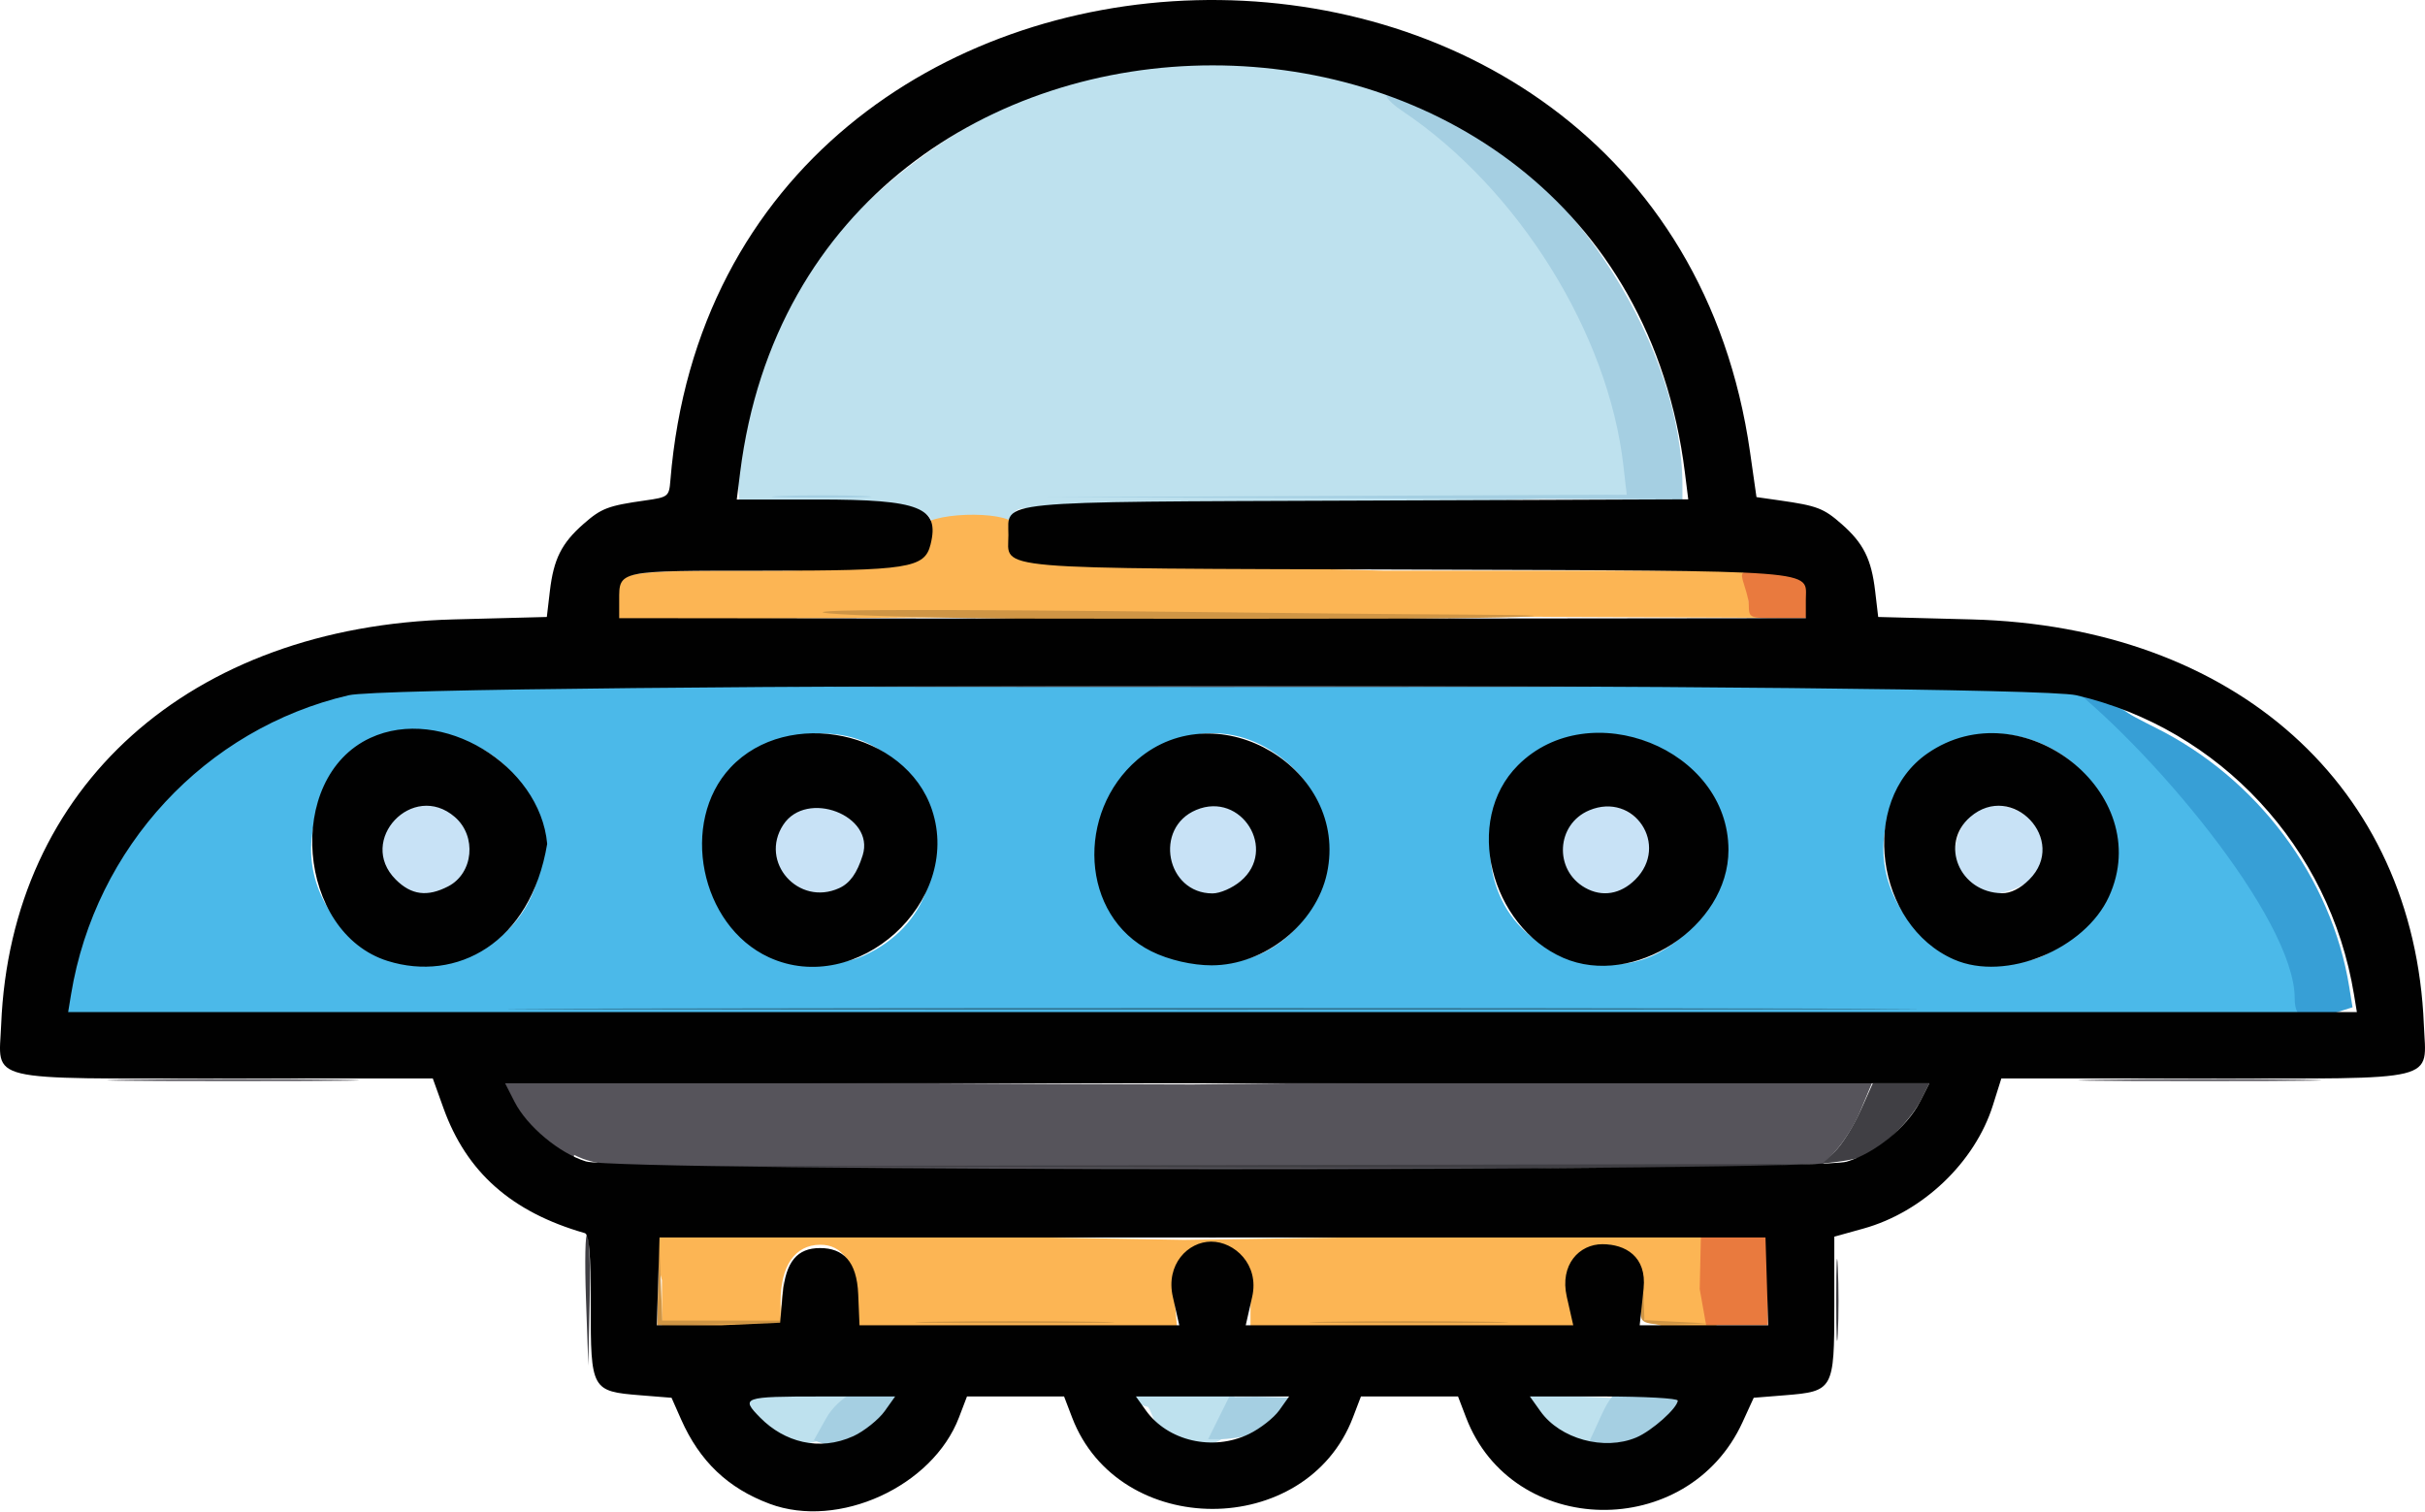
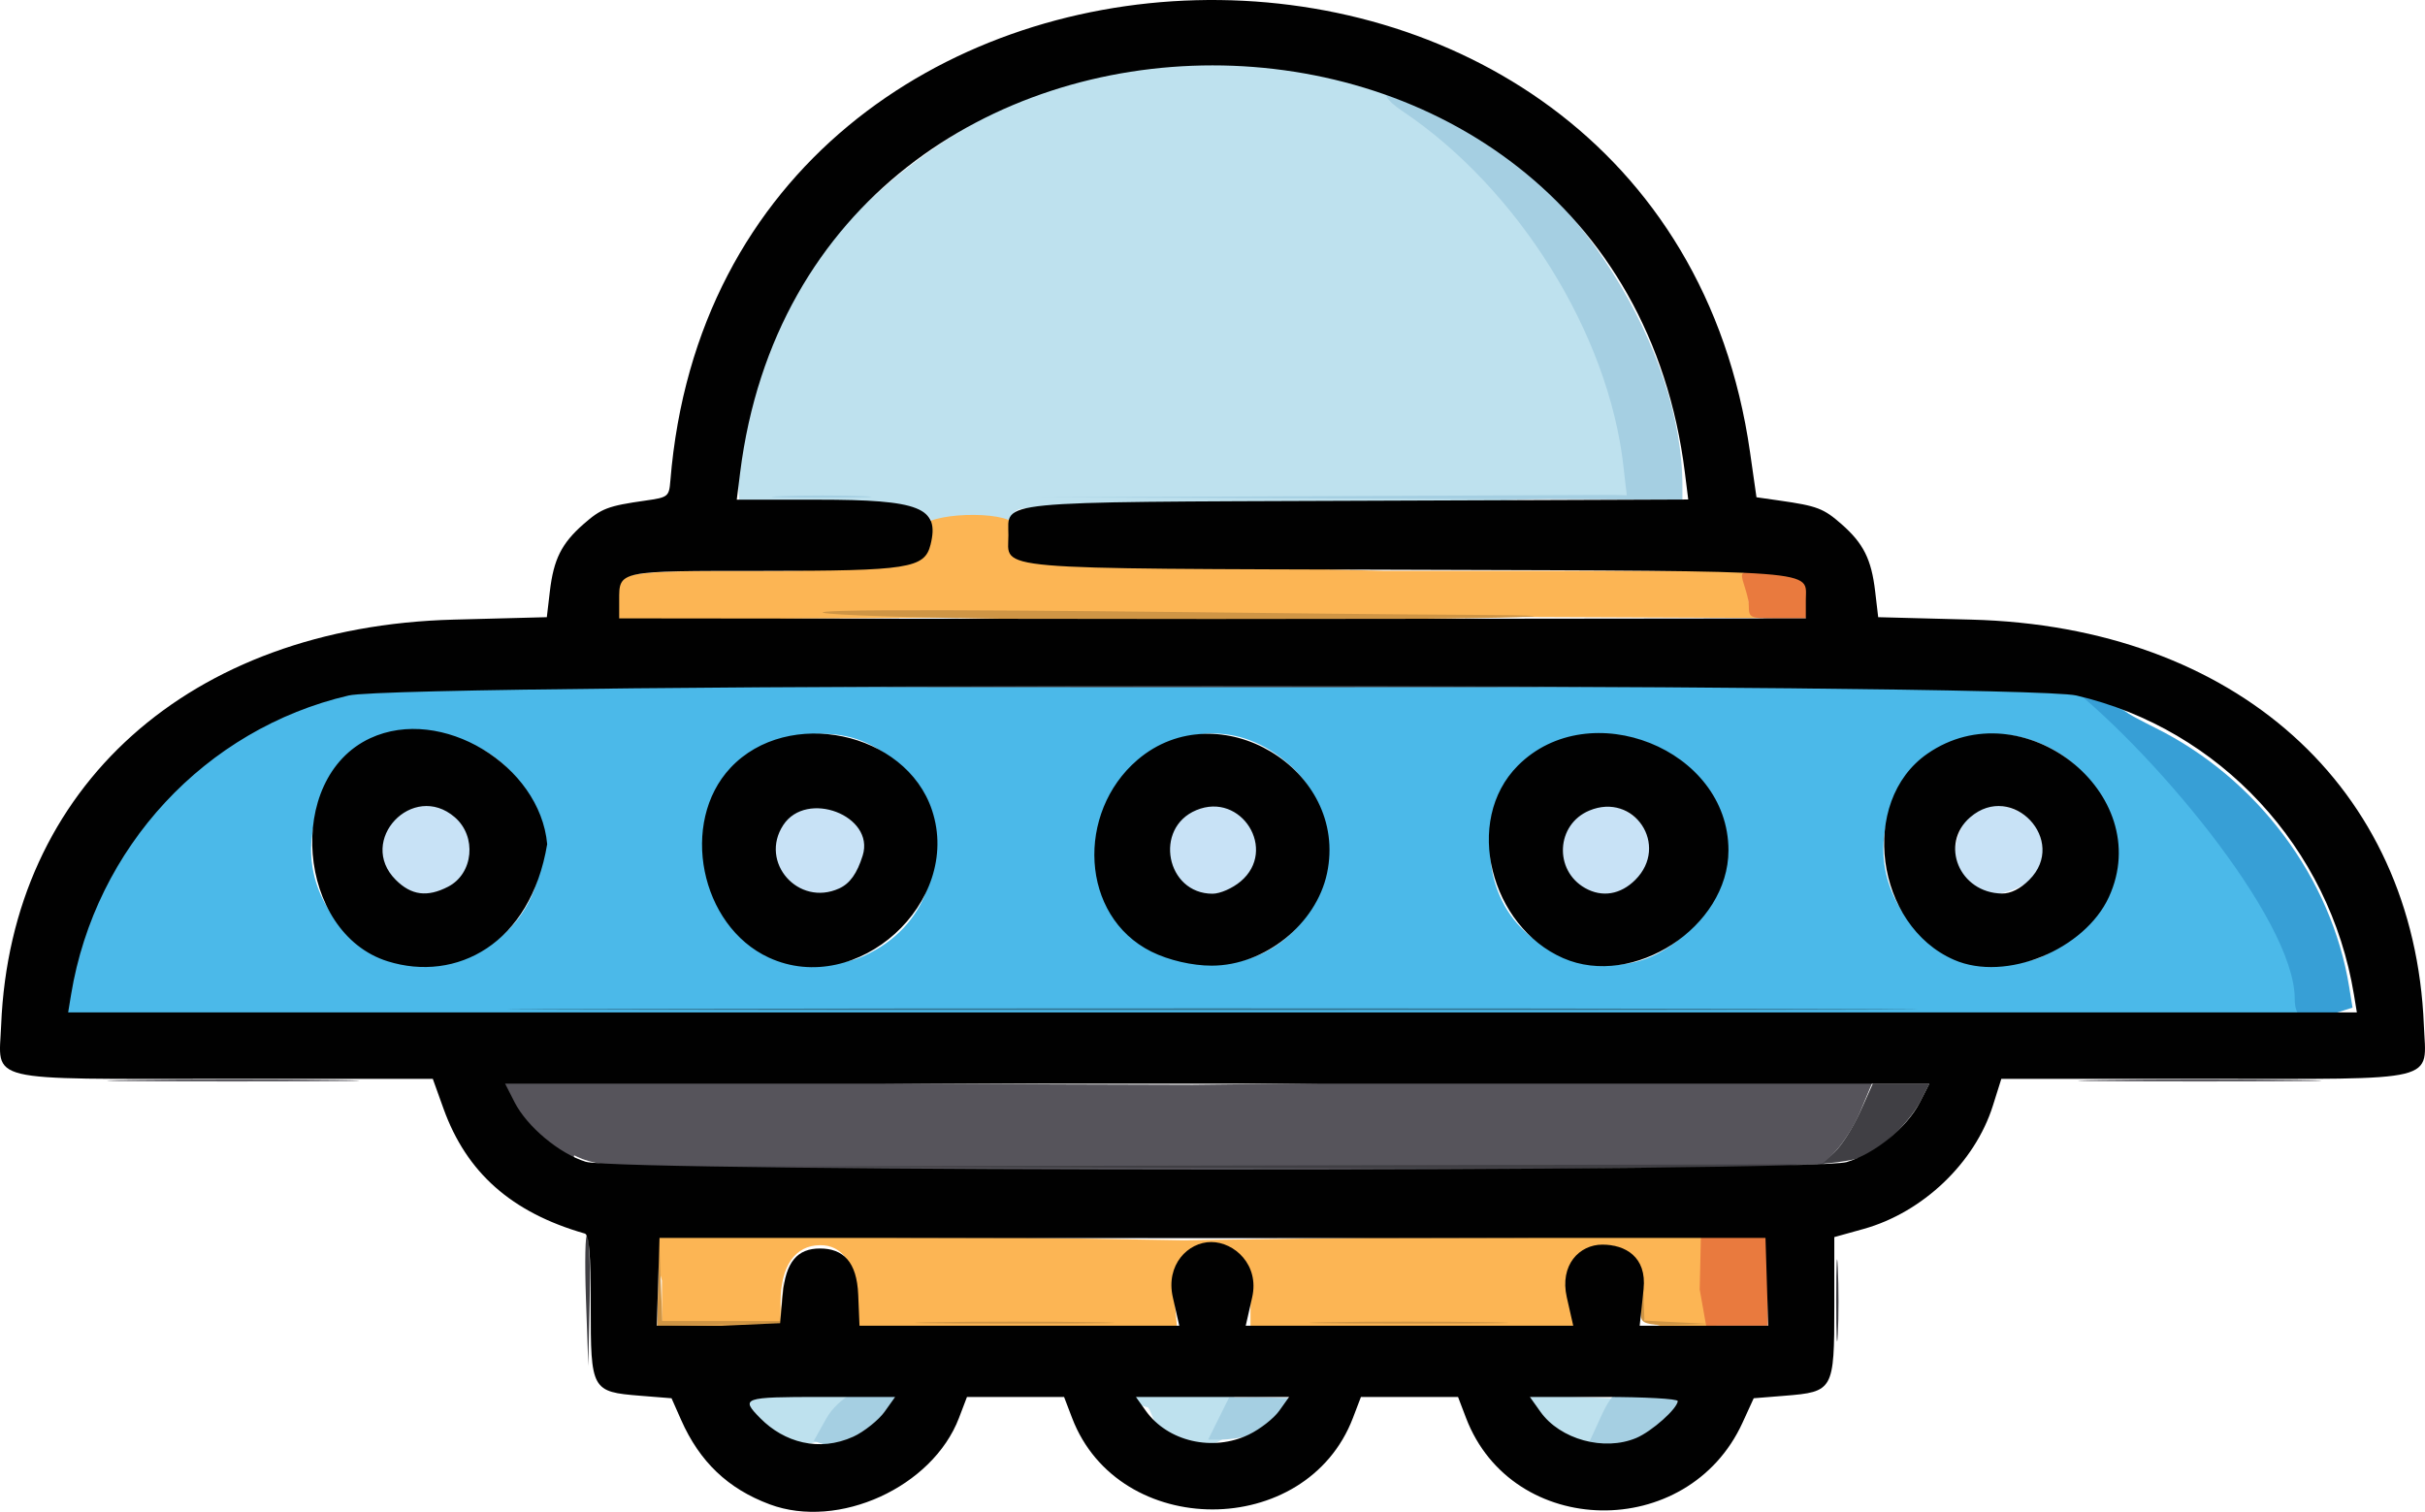
- <svg xmlns="http://www.w3.org/2000/svg" version="1.1" id="svg63" width="544.955" height="339.679" viewBox="0 0 544.955 339.679">
+ <svg xmlns="http://www.w3.org/2000/svg" version="1.1" id="svg63" width="170" height="106" viewBox="0 0 170 106">
  <defs id="defs67" />
-   <g id="g69" transform="translate(-1346.572,-132.5146)">
-     <g id="g1309" transform="translate(1345.986,125.3159)">
+   <g id="g69" transform="translate(-1346.571,-132.5146)">
+     <g id="g1309" transform="matrix(0.3119521,0,0,0.3120592,1346.388,130.2682)">
      <path style="fill:#c8e2f6;stroke-width:1.067" d="m 88.444,205.956 c -2.921,-2.921 -4.916,-12.733 -2.6,-15.781 3.215,-4.232 17.272,-3.387 19.254,1.314 37.046,87.831 -8.604,22.518 -16.655,14.467 z m 88.931,1.433 c -4.992,-3.927 -3.793,-17.043 2.277,-19.557 4.527,-1.875 16.382,0.233 18.335,4.907 3.626,8.678 -13.113,20.549 -20.612,14.65 z m 87.842,-2.155 c -8.435,-5.356 1.717,-22.635 10.973,-18.801 8.796,3.644 9.258,21.116 -0.251,21.116 -1.602,0 3.785,6.896 2.201,5.89 z m 87.01,1.35 c -4.714,-5.151 -1.448,-15.065 4.355,-18.066 6.072,-3.14 16.013,3.581 16.013,10.419 0,7.605 -15.402,13.074 -20.368,7.648 z m 90.635,0.212 c -4.611,-3.541 -3.441,-12.03 0.2,-16.263 5.133,-5.968 17.861,0.196 17.861,7.979 0,6.884 -12.835,12.297 -18.061,8.285 z" id="path1333" />
      <path style="fill:#bee1ee;stroke-width:1.067" d="m 176.15,330.897 c -2.864,-1.609 -12.351,-10.204 -12.351,-11.284 0,-0.477 14.765,-5.182 19.253,-2.318 l 9.39,1.45 -2.496,7.434 c -1.738,5.175 -10.141,6.771 -13.795,4.717 z m 86.379,-0.921 c -2.198,-1.331 -3.005,-5.229 -3.92,-6.535 l -9.205,-2.665 18.943,-1.74 c 10.591,-0.973 12.431,3.76 8.891,9.488 -2.611,4.224 -9.304,4.724 -14.708,1.452 z m 88.69,1.177 C 349.107,330.037 337.547,317.912 339.213,318.568 l 2.277,1.918 13.686,0.58 c 5.289,0.224 9.625,0.295 9.625,0.655 0,6.281 -7.895,12.437 -13.581,9.432 z M 209.941,124.533 c -0.686,-4.831 -13.01,-2.065 -31.958,-4.681 l -11.242,-0.002 -0.29,-4.337 c -3.767,-56.328 74.471,-110.3 131.665,-94.284 32.136,8.999 67.212,49.498 67.87,88.056 l 0.156,9.115 -66.922,3.007 c -71.015,3.191 -68.374,-2.871 -71.487,2.063 -2.875,4.556 -17.175,5.41 -17.792,1.063 z" id="path1331" />
      <path style="fill:#a5cfe2;stroke-width:1.067" d="m 186.221,326.008 c 2.762,-4.941 8.853,-8.132 14.759,-8.132 8.853,0 -3.099,18.022 -12.496,14.797 l -5.025,-1.725 z m 88.221,-0.088 2.358,-4.747 6.158,-0.053 9.349,0.237 -2.948,4.469 c -2.118,3.21 -10.828,4.841 -14.608,4.841 h -2.667 z m 83.106,5.688 c 4.342,-9.06 5.03,-13.609 11.553,-12.281 l 8.548,1.74 -1.035,8.847 c -0.603,5.153 -20.957,5.639 -19.066,1.694 z M 176.319,118.672 c 5.162,-0.196 13.322,-0.195 18.133,0.002 4.811,0.197 0.588,0.357 -9.386,0.356 -9.973,-0.001 -13.91,-0.163 -8.748,-0.359 z m 123.818,-0.005 66.004,-0.283 -0.735,-6.496 C 362.039,82.131 341.794,49.632 315.733,32.149 c -7.508,-5.037 -2.504,-6.137 7.701,-1.024 31.785,15.926 55.233,55.183 55.233,85.212 v 3.13 l -72.267,-0.258 -72.267,-0.258 66.004,-0.283 z" id="path1329" />
      <path style="fill:#fcb554;stroke-width:1.067" d="m 149.333,294.933 -2.901,-11.097 120.234,2.031 116.753,-1.74 0.58,10.807 2.611,11.387 h -8.964 l -7.513,-2.321 -0.58,-4.777 c -0.977,-8.043 -2.639,-12.191 -8.268,-12.255 -5.099,-0.058 -8.218,4.162 -8.218,11.118 l 2.031,9.686 -37.764,-2.321 -35.733,2.031 v -8.351 c 0,-7.53 -3.236,-12.129 -8.533,-12.129 -5.298,0 -8.533,4.599 -8.533,12.129 l 0.58,6.611 h -36.313 l -35.153,0.29 -0.58,-7.946 c -0.507,-6.937 -3.119,-11.176 -8.218,-11.118 -5.629,0.064 -8.848,4.734 -8.848,12.836 v 5.938 l -12.753,0.58 -13.914,-0.87 z M 138.913,141.938 c -0.978,-6.629 1.987,-6.472 35.557,-6.472 32.502,0 29.659,-6.082 33.32,-10.097 3.064,-3.36 21.099,-3.355 21.099,0.311 0,0.907 -0.946,4.438 0.152,6.152 l 4.359,1.603 78.427,2.031 h 80.457 l 0.643,2.4 c 0.354,1.32 0.65,3.48 0.658,4.8 l 2.835,3.374 -129.464,-0.539 -127.368,1.015 z" id="path1327" />
      <path style="fill:#4bb9e9;stroke-width:1.067" d="m 14.456,235.652 c 0,-30.184 33.704,-69.173 68.8,-74.152 14.903,-2.114 378.13,-1.621 385.298,0.559 21.35,6.492 49.453,48.948 49.453,72.19 0,1.9 -9.104,1.092 -250.76,1.092 -207.913,0 -252.791,1.502 -252.791,0.311 z m 92.752,-14.16 c 10.81,-5.034 16.838,-16.627 14.555,-27.993 -4.929,-24.543 -37.154,-29.134 -48.429,-6.9 -10.956,21.602 11.887,45.132 33.874,34.893 z m 87.459,0.516 c 29.331,-13.371 13.845,-57.707 -17.023,-48.734 -23.866,6.938 -25.109,40.916 -1.802,49.242 5.549,1.982 13.853,1.758 18.824,-0.508 z m 91.832,-1.797 c 14.394,-8.899 16.52,-29.512 4.213,-40.856 -23.817,-21.953 -57.1,9.817 -37.375,35.677 7.044,9.235 22.658,11.673 33.163,5.179 z m 86.463,1.314 c 20.853,-10.784 17.985,-41.722 -4.473,-48.251 -21.244,-6.176 -40.059,16.281 -30.385,36.266 5.961,12.314 22.936,18.15 34.858,11.985 z m 85.048,1.177 c 5.859,-1.731 14.695,-10.568 16.427,-16.427 8.446,-28.584 -29.783,-47.38 -46.129,-22.68 -13.591,20.537 5.863,46.15 29.702,39.106 z" id="path1325" />
      <path style="fill:#379fd6;stroke-width:1.067" d="m 516.267,231.637 c 0,-18.186 -33.315,-57.465 -52.931,-72.081 -6.718,-5.006 10.793,5.824 21.513,11.134 22.988,11.388 39.712,33.74 43.676,58.376 l 0.73,4.533 -7.364,2.321 c -5.336,1.681 -5.623,-2.592 -5.623,-4.283 z" id="path1323" />
      <path style="fill:#cf9545;stroke-width:1.067" d="m 148.486,295.231 0.219,-9.898 0.356,9.333 0.356,9.333 h 13.233 13.233 l 0.412,-4.533 0.412,-4.533 -0.087,4.8 -0.087,4.8 -14.133,0.298 -14.133,0.298 0.219,-9.898 z m 61.846,9.038 c 9.789,-0.176 26.109,-0.176 36.267,-7e-4 10.158,0.175 2.148,0.319 -17.798,0.32 -19.947,3.9e-4 -28.257,-0.143 -18.468,-0.319 z m 88.533,0 c 9.789,-0.176 26.109,-0.176 36.267,-7e-4 10.158,0.175 2.148,0.319 -17.798,0.32 -19.947,3.9e-4 -28.257,-0.143 -18.468,-0.319 z m 70.63,-0.69 c -0.314,-0.818 -0.38,-3.338 -0.146,-5.6 0.408,-3.944 0.432,-3.908 0.604,0.906 l 0.179,5.018 7.2,0.373 7.2,0.373 -7.233,0.209 c -5.351,0.155 -7.382,-0.178 -7.804,-1.279 z M 199.887,144.318 c 35.053,-0.156 95.459,0.859 130.513,1.015 35.053,0.156 6.083,1.154 -64.023,1.154 -70.107,0 -101.542,-2.013 -66.489,-2.169 z" id="path1321" />
      <path style="fill:#e97a3e;stroke-width:1.067" d="m 382.55,296.917 0.29,-12.791 8.384,-0.87 6.353,1.74 0.29,10.47 v 9.6 h -6.933 -6.933 z m 11.036,-153.717 c -0.009,-1.613 -1.022,-4.321 -1.376,-5.641 -0.604,-2.253 0.399,-2.092 5.367,-2.092 6.232,0 10.387,2.33 9.438,7.387 l -0.615,3.28 h -6.4 c -6.267,0 -6.4,-0.061 -6.415,-2.933 z" id="path1319" />
      <path style="fill:#307391;stroke-width:1.067" d="m 144.8,233.867 c 70.547,-0.151 185.987,-0.151 256.533,0 70.547,0.151 12.827,0.275 -128.267,0.275 -141.093,0 -198.813,-0.124 -128.267,-0.275 z" id="path1317" />
      <path style="fill:#56545b;stroke-width:1.067" d="m 129.6,266.773 c 0,5.333 -18.232,-14.9 -16.295,-16.836 0.241,-0.241 71.321,0.844 155.298,0.993 l 153.265,-1.76 -3.291,7.897 c -1.367,3.281 -3.97,7.187 -5.51,8.8 l -2.799,2.933 -138.781,2.297 c -132.337,2.191 -137.801,-2.428 -141.887,-4.324 z M 30.205,249.868 c 12.8,-0.17 33.44,-0.17 45.867,4.6e-4 12.427,0.171 1.955,0.31 -23.272,0.31 -25.227,-2.4e-4 -35.394,-0.14 -22.595,-0.31 z m 442.594,3e-4 c 12.173,-0.171 32.093,-0.171 44.267,0 12.173,0.171 2.213,0.311 -22.133,0.311 -24.347,0 -34.307,-0.14 -22.133,-0.311 z" id="path1315" />
      <path style="fill:#403f44;stroke-width:1.067" d="m 132.263,298.983 c -0.291,-8.333 -0.155,-14.774 0.303,-14.314 0.458,0.46 0.696,7.277 0.529,15.15 l -0.303,14.314 z m 280.958,0.217 c 0.002,-8.213 0.169,-11.432 0.372,-7.153 0.203,4.279 0.202,10.999 -0.003,14.933 -0.204,3.934 -0.371,0.433 -0.369,-7.78 z M 210.933,285.067 c 34.173,-0.156 90.093,-0.156 124.267,0 34.173,0.156 6.213,0.284 -62.133,0.284 -68.347,0 -96.307,-0.128 -62.133,-0.284 z m 62.079,-16 137.013,-0.275 2.889,-2.768 c 1.589,-1.522 4.16,-5.601 5.714,-9.063 l 2.825,-6.295 h 6.362 6.362 l -2.118,4.152 c -1.165,2.284 -4.154,5.894 -6.642,8.024 -8.68,7.43 -0.18,7.053 -152.277,6.761 L 136,269.341 Z M 184.267,161.333 c 48.84,-0.153 128.76,-0.153 177.6,0 48.84,0.153 8.88,0.279 -88.8,0.279 -97.68,0 -137.64,-0.126 -88.8,-0.279 z" id="path1313" />
      <path style="fill:#010101;stroke-width:1.067" d="m 173.55,345.191 c -9.371,-3.489 -15.74,-9.559 -19.902,-18.969 l -2.15,-4.861 -7,-0.562 c -10.98,-0.881 -11.164,-1.214 -11.164,-20.198 0,-11.78 -0.344,-15.967 -1.333,-16.25 -16.451,-4.717 -26.573,-13.669 -31.756,-28.084 l -2.397,-6.667 H 51.222 c -54.853,0 -50.905,0.949 -50.374,-12.109 C 3.025,183.969 43.222,147.967 102.535,146.415 l 20.935,-0.548 0.685,-5.825 c 0.845,-7.188 2.63,-10.754 7.543,-15.068 4.044,-3.55 5.502,-4.106 13.916,-5.3 5.141,-0.73 5.329,-0.88 5.622,-4.481 11.406,-140.075 222.727,-145.648 242.625,-6.398 l 1.447,10.128 5.264,0.753 c 8.366,1.197 9.826,1.755 13.862,5.298 4.913,4.314 6.698,7.879 7.543,15.068 l 0.685,5.825 20.935,0.548 c 59.313,1.552 99.51,37.555 101.687,91.076 0.53,13.041 4.329,12.109 -49.351,12.109 h -45.602 l -1.89,6.008 c -4.038,12.838 -15.766,24.016 -29.083,27.718 l -6.559,1.824 v 15.66 c 0,18.74 -0.206,19.11 -11.137,19.988 l -6.973,0.56 -2.52,5.504 c -12.263,26.785 -51.748,26.097 -62.128,-1.082 l -1.799,-4.712 h -10.91 -10.91 l -1.799,4.712 c -10.468,27.41 -52.646,27.41 -63.114,0 l -1.799,-4.712 h -10.91 -10.91 l -1.799,4.712 c -5.935,15.539 -27.056,25.178 -42.541,19.413 z m 18.799,-15.2 c 2.405,-1.092 5.727,-3.772 7.029,-5.6 l 2.367,-3.324 h -16.606 c -17.662,0 -18.231,0.198 -13.673,4.802 5.341,5.395 13.161,7.628 20.882,4.122 z m 88.907,-0.483 c 2.528,-1.224 5.592,-3.624 6.809,-5.333 l 2.213,-3.108 h -17.212 -17.212 l 2.196,3.083 c 4.95,6.951 15.082,9.291 23.205,5.358 z m 87.045,0.774 c 3.516,-1.486 9.299,-6.644 9.299,-8.295 0,-0.507 -7.473,-0.921 -16.606,-0.921 h -16.606 l 2.367,3.324 c 4.441,6.237 14.33,8.941 21.546,5.892 z M 176.486,297.998 c 0.653,-7.309 3.309,-10.288 8.378,-10.288 5.176,0 8.277,2.947 8.585,10.377 l 0.29,6.98 h 35.059 36.8 l -1.45,-6.4 c -1.648,-7.274 3.406,-12.407 8.627,-12.407 5.221,0 10.856,5.133 9.207,12.407 l -1.45,6.4 h 36.8 36.8 l -1.45,-6.4 c -1.643,-7.252 2.829,-11.827 8.005,-11.827 5.069,0 10.02,2.701 9.249,9.998 l -0.87,8.229 h 14.44 14.44 l -0.307,-9.867 -0.307,-9.867 H 273.067 148.8 l -0.307,9.867 -0.307,9.867 h 14.44 l 13.28,-0.58 z M 415.586,268.291 c 6.37,-1.892 13.567,-7.778 16.472,-13.472 l 2.118,-4.152 H 274.133 114.09 l 2.118,4.152 c 2.811,5.511 10.05,11.567 16.026,13.41 7.45,2.297 275.63,2.356 283.352,0.062 z m 113.987,-37.624 c -5.431,-33.055 -30.16,-59.7 -62.373,-67.203 -12.344,-2.875 -375.923,-2.875 -388.267,0 -32.213,7.503 -56.942,34.148 -62.373,67.203 l -0.657,4 H 273.067 530.23 Z M 87.713,223.186 c -20.34,-6.356 -23.293,-41.106 -3.941,-50.117 15.991,-7.446 38.173,6.068 39.78,23.791 -3.752,22.496 -20.471,31.129 -35.839,26.326 z m 13.585,-16.767 c 5.684,-2.939 6.483,-11.295 1.492,-15.601 -9.43,-8.137 -22.074,5.262 -13.271,14.065 3.494,3.494 7.088,3.963 11.78,1.536 z m 72.077,15.938 c -15.473,-7.127 -20.113,-30.398 -8.62,-42.656 12.862,-13.718 39.383,-8.214 45.281,9.544 6.89,20.744 -16.878,42.224 -36.661,33.112 z m 15.792,-15.541 c 2.415,-1.1 4.031,-3.362 5.29,-7.405 2.786,-8.946 -12.607,-14.84 -17.852,-6.835 -5.475,8.356 3.399,18.415 12.562,14.24 z m 70.155,14.194 c -16.026,-7.986 -16.955,-31.24 -3.12,-43.082 18.129,-15.517 47.615,2.093 42.589,25.531 -2.448,11.414 -14.022,20.706 -25.929,20.706 -4.287,0 -9.592,-1.188 -13.54,-3.155 z m 20.063,-15.771 c 8.379,-7.05 0.167,-20.243 -9.966,-16.01 -9.634,4.025 -6.768,18.771 3.647,18.771 1.71,0 4.47,-1.206 6.318,-2.761 z m 72.492,17.239 c -16.24,-7.094 -22.627,-30.82 -10.152,-43.295 16.045,-16.045 47.288,-3.746 47.288,19.067 0,17.257 -21.393,31.106 -37.136,24.228 z m 16.205,-17.595 c 7.728,-7.728 -0.274,-19.771 -10.341,-15.565 -7.454,3.115 -8.011,13.414 -0.941,17.412 3.811,2.155 7.959,1.476 11.282,-1.847 z m 71.63,17.974 c -17.64,-7.681 -21.528,-35.548 -5.984,-46.32 21.236,-14.717 51.477,8.884 40.781,32.202 -5.409,11.792 -23.14,19.194 -34.797,14.118 z m 16.903,-17.974 c 8.802,-8.802 -3.841,-22.202 -13.271,-14.065 -6.995,6.036 -2.427,17.005 7.138,17.14 1.95,0.028 4.117,-1.059 6.133,-3.075 z m -50.215,-62.885 c 0,-6.83 4.743,-6.468 -88.775,-6.779 -96.218,-0.32 -90.425,0.177 -90.425,-7.752 0,-7.861 -4.351,-7.432 78.632,-7.755 l 74.142,-0.288 -0.752,-6.021 C 363.975,-8.625 182.156,-8.607 166.909,113.424 l -0.755,6.043 h 18.187 c 23.053,0 27.456,1.758 25.356,10.125 -1.333,5.312 -4.947,5.875 -37.716,5.875 -32.691,0 -32.248,-0.091 -32.248,6.613 v 4.053 l 133.043,0.145 133.623,-0.145 z" id="path1311" />
    </g>
    <g id="g785" transform="translate(-568.0131,-202.4237)" />
  </g>
</svg>
